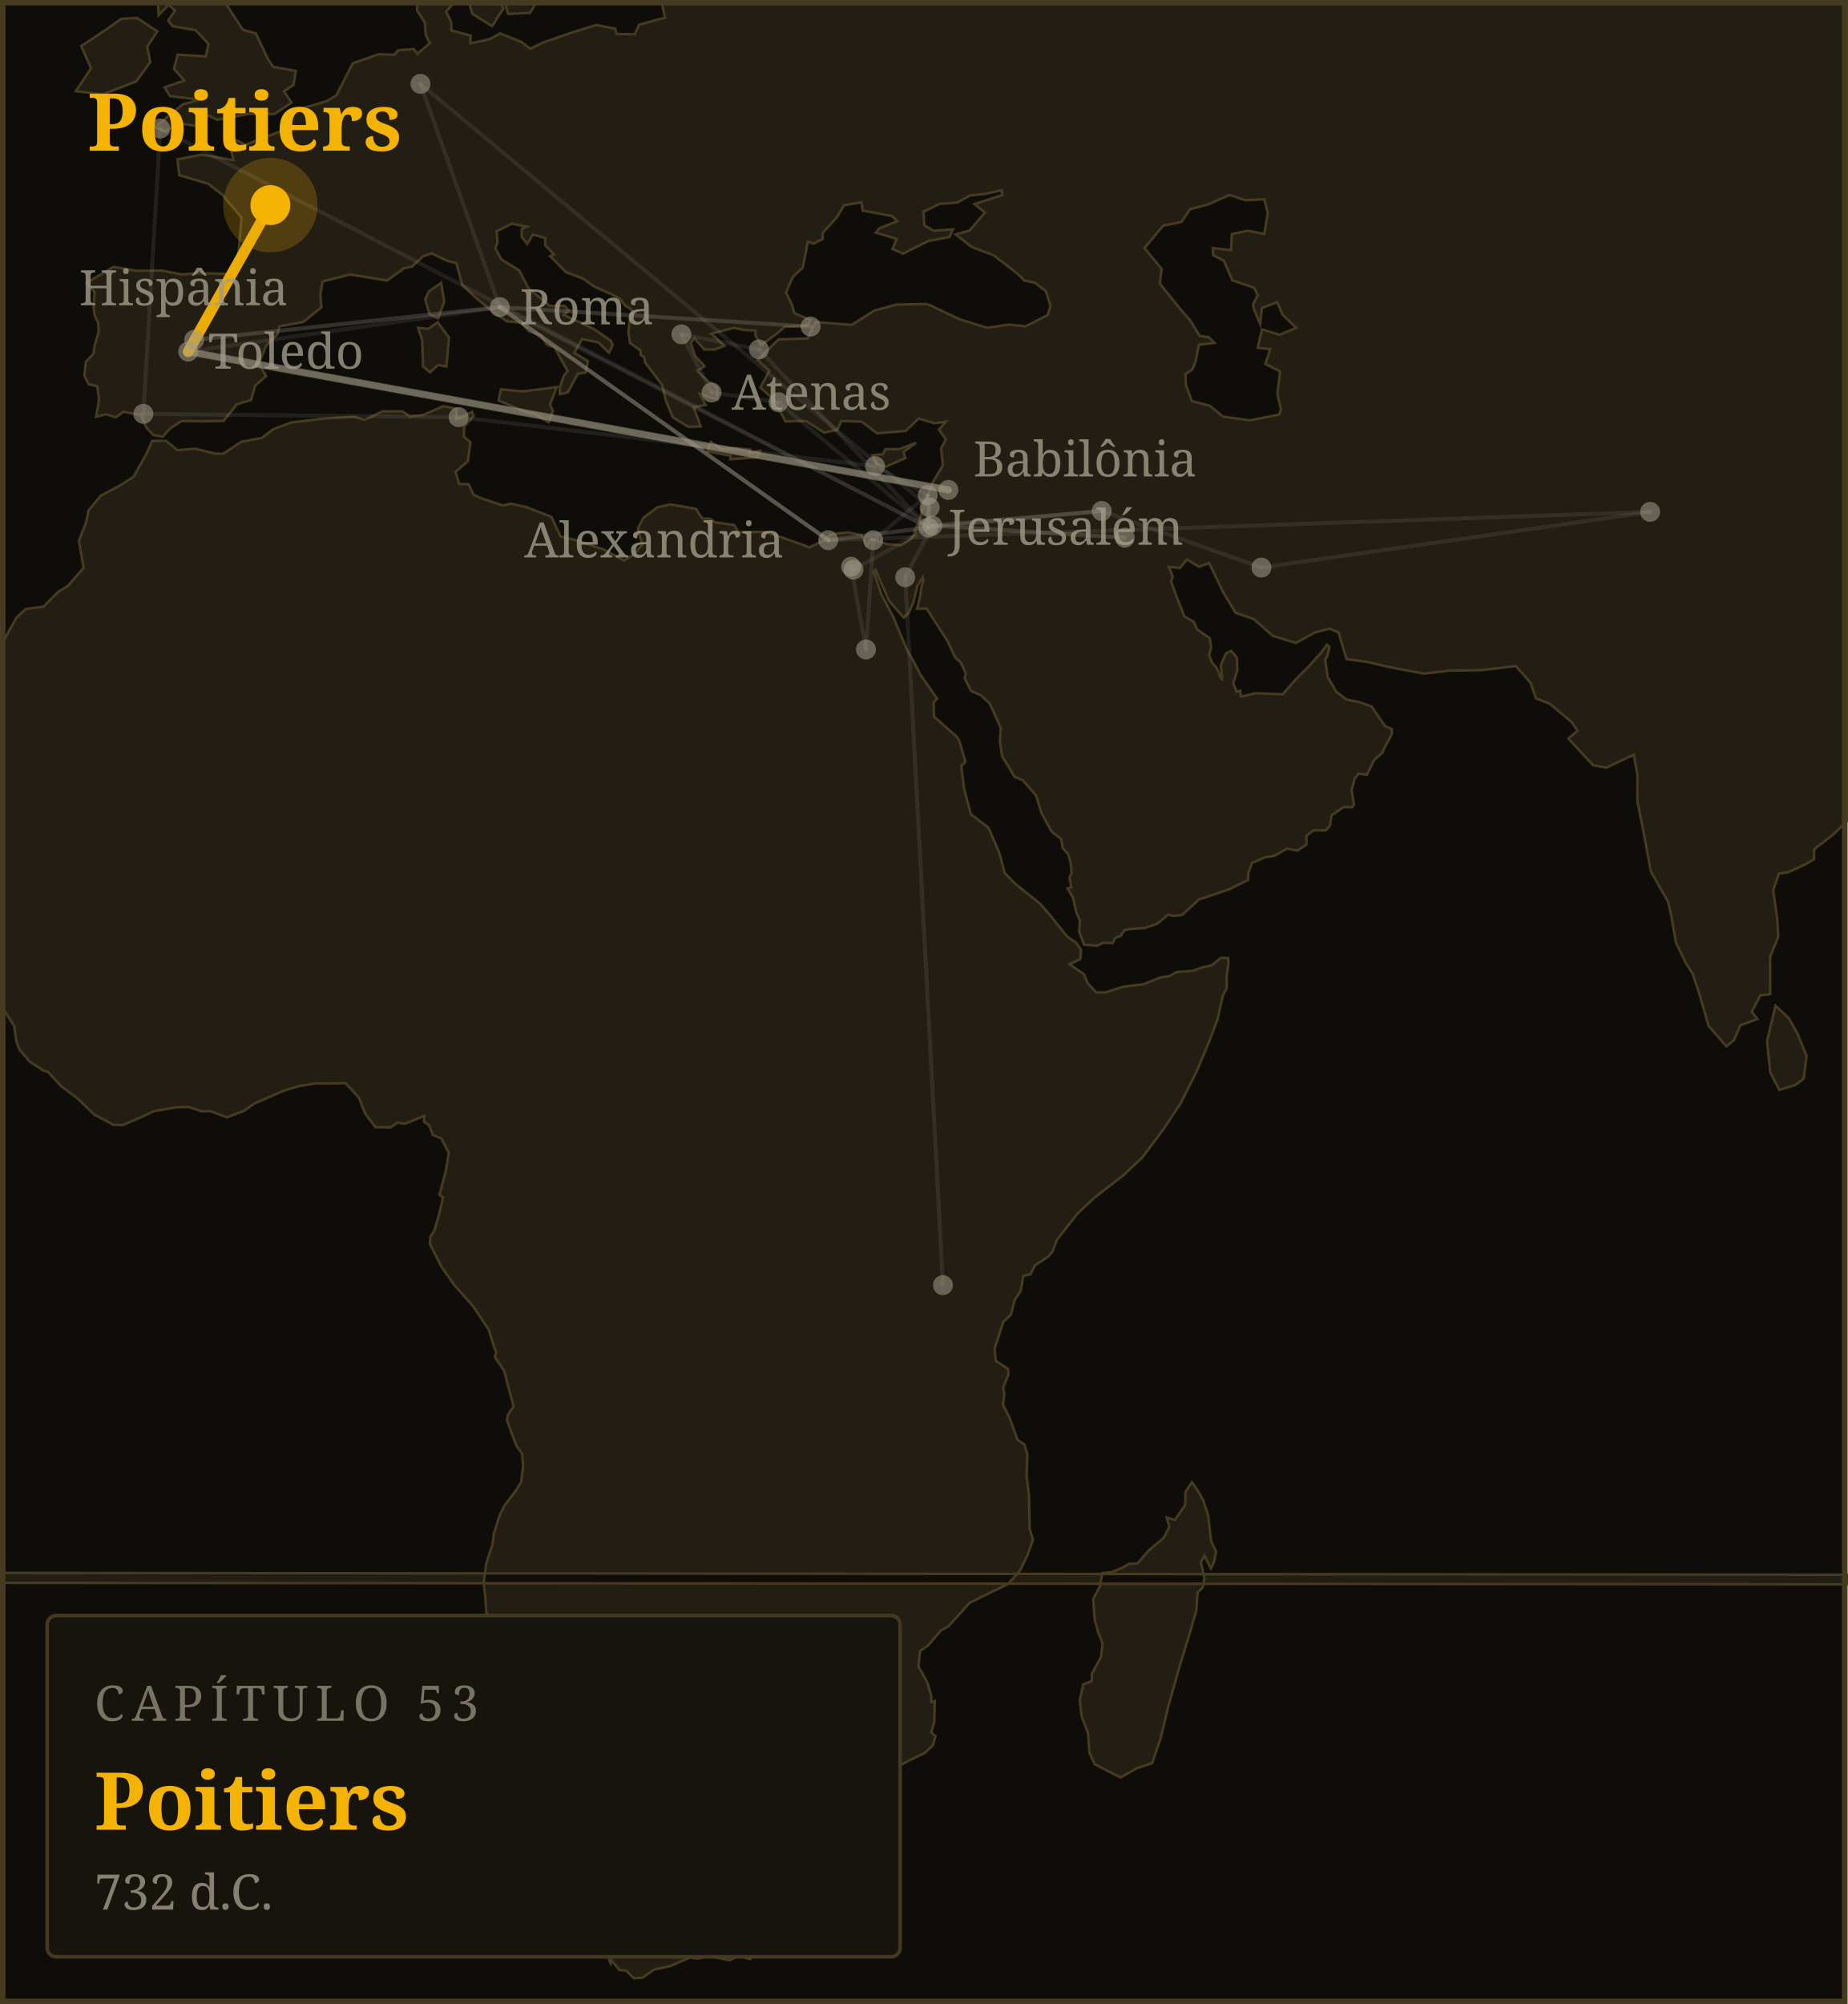
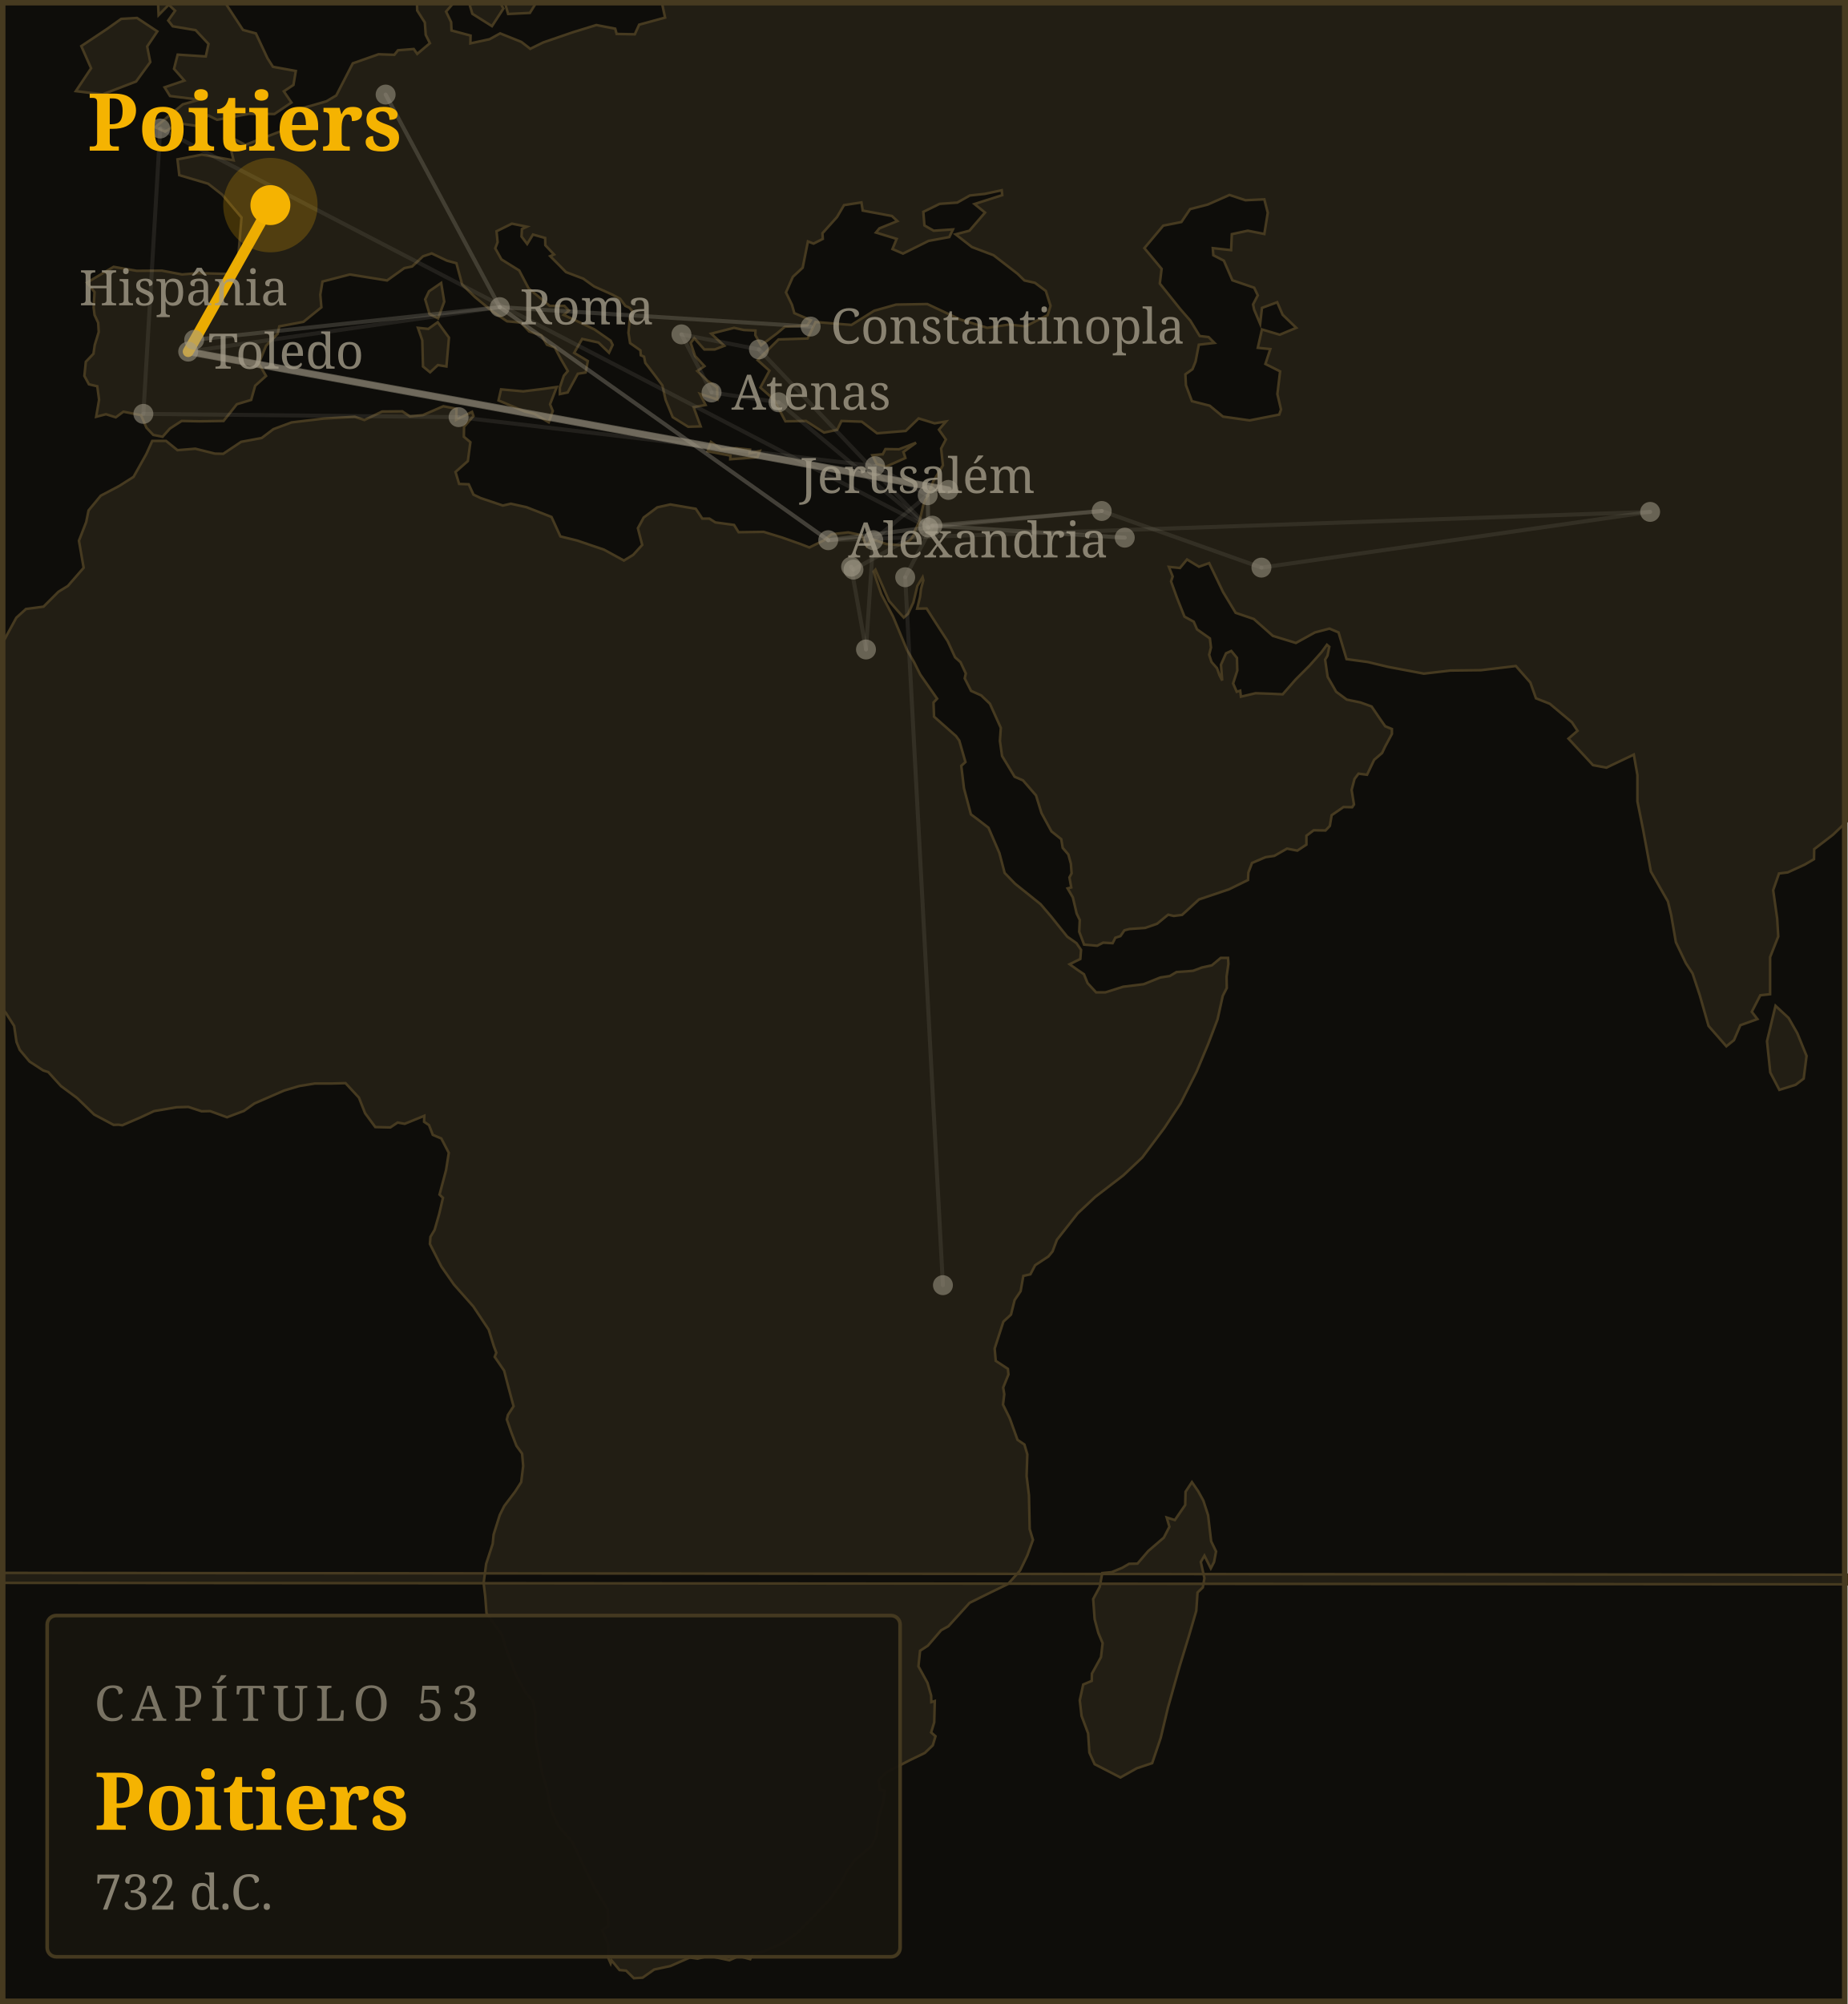
<svg xmlns="http://www.w3.org/2000/svg" viewBox="0 0 1018 1104" width="100%" role="img" aria-label="Mapa da caminhada da família até o capítulo 53">
  <rect width="1018" height="1104" fill="#0e0d0a" />
  <path d="M0.0 872.0L1018.4 872.8L1018.4 867.5L-0.0 866.5Z M665.7 834.7L667.4 849.1L670.1 854.7L669.0 860.5L667.2 864.0L663.7 857.0L661.7 860.5L663.7 869.4L662.8 874.5L659.9 877.3L659.2 887.4L655.1 901.4L650.0 918.0L643.6 940.7L639.6 957.4L634.9 971.3L626.5 974.1L617.4 979.2L611.4 976.1L603.2 971.9L600.3 965.5L599.6 954.9L596.0 945.3L595.0 936.7L596.9 928.0L601.6 926.0L601.7 922.0L606.7 912.9L607.6 905.2L605.2 899.5L603.2 892.0L602.4 880.9L606.0 874.2L607.4 866.6L612.6 866.1L618.4 863.7L622.2 861.5L626.8 861.4L632.7 854.5L641.3 847.1L644.4 841.1L642.9 836.0L647.4 837.4L653.1 829.1L653.3 821.8L656.8 816.5L660.3 821.6L663.1 826.7L665.7 834.7Z M989.5 597.6L980.5 600.4L975.5 590.8L973.7 573.6L978.4 554.1L985.6 560.8L990.4 569.2L995.5 581.7L993.9 594.2L989.5 597.6Z M504.8 243.9L497.8 249.0L498.6 251.3L498.9 252.3L488.2 257.1L483.1 255.6L480.7 250.8L485.7 250.3L486.4 250.3L487.9 247.4L495.4 247.5L504.8 243.9Z M391.8 243.5L397.5 247.6L405.6 246.9L413.3 247.7L413.0 249.8L418.7 248.4L417.4 251.9L402.4 253.0L402.5 251.0L389.9 248.6L391.8 243.5Z M306.8 213.2L303.1 222.7L304.6 226.4L302.4 232.6L294.5 228.0L289.2 226.7L274.7 220.6L276.1 214.5L288.3 215.6L298.9 214.3L306.8 213.2Z M241.2 177.5L247.4 186.0L246.0 201.9L241.3 201.1L237.0 205.1L233.1 201.9L232.7 187.5L230.3 180.6L236.0 181.2L241.2 177.5Z M244.8 166.2L241.4 175.4L236.7 173.0L234.3 164.9L236.4 160.5L243.1 155.9L244.8 166.2Z M75.0 44.9L56.5 52.0L41.8 50.2L50.2 37.6L44.8 25.4L58.9 16.0L66.8 10.4L75.5 9.9L86.7 17.3L81.1 25.6L82.8 34.2L75.0 44.9Z M277.4 4.7L271.1 14.4L260.3 7.6L258.8 2.6L268.9 0.0L274.8 0.0L277.4 4.7Z M113.4 0.0L113.1 0.3L123.8 1.1L133.9 16.5L141.0 18.4L147.4 32.1L150.4 36.8L163.0 39.1L161.7 46.8L156.4 50.3L160.6 56.5L151.2 62.8L137.3 62.7L119.6 66.0L114.8 63.6L107.9 69.3L98.3 67.9L91.0 72.5L85.5 70.1L100.7 57.5L110.0 54.9L93.7 52.9L90.7 48.1L101.6 44.4L95.9 37.9L97.9 30.1L113.4 31.1L114.9 24.2L107.8 16.6L95.2 14.5L92.7 11.3L96.5 5.9L93.0 2.6L87.4 8.3L87.0 0.0Z M1018.4 0.0L1018.4 451.6L1017.8 452.4L1010.0 459.9L999.7 467.8L999.6 473.3L994.5 476.3L985.1 480.6L980.3 481.2L977.1 490.4L979.3 506.0L979.9 515.9L975.4 527.3L975.4 547.7L970.0 548.3L965.3 557.4L968.4 561.4L959.0 564.8L955.5 573.0L951.3 576.4L941.5 565.2L936.7 548.4L932.7 536.3L929.0 530.6L923.5 519.1L920.9 504.1L919.1 496.6L909.7 480.1L905.4 456.9L902.3 441.5L902.3 427.0L900.3 415.7L885.2 422.9L877.8 421.5L864.3 406.9L869.3 402.6L866.2 397.9L854.0 387.7L846.4 384.7L843.3 376.0L835.3 366.9L816.1 369.2L799.2 369.4L784.6 371.1L765.0 367.4L753.7 364.7L742.0 363.1L737.6 348.4L732.6 346.3L724.6 348.4L714.1 354.2L701.4 350.3L690.9 341.0L680.9 337.6L674.0 326.2L666.3 310.2L660.7 312.2L654.1 308.2L650.2 312.9L644.1 312.3L646.2 317.6L645.3 320.3L648.6 329.4L652.7 339.7L657.8 342.5L659.6 346.7L666.7 351.7L667.3 356.7L666.3 360.7L667.6 364.7L670.6 368.1L672.0 372.0L673.5 374.9L672.8 366.2L675.6 359.9L678.5 358.6L681.6 362.4L681.8 369.4L679.5 376.5L681.5 381.1L683.4 380.5L683.8 383.8L691.9 381.9L700.5 382.2L706.8 382.5L713.9 374.4L721.6 366.7L728.2 359.3L731.2 355.2L732.5 356.3L731.5 361.2L730.2 363.4L731.6 372.9L736.3 381.1L742.1 385.4L749.7 387.0L755.8 389.2L760.5 396.1L763.3 400.1L767.0 401.6L767.0 404.3L763.2 411.4L761.6 414.8L757.2 418.6L753.3 426.8L748.6 426.2L746.4 429.1L744.8 435.2L746.1 443.2L745.1 444.7L740.3 444.6L733.8 449.1L732.8 455.0L730.4 457.5L723.9 457.4L719.9 460.4L719.9 465.3L714.9 468.6L709.2 467.5L702.2 471.5L697.4 472.2L689.9 475.4L687.9 480.7L687.7 484.8L677.3 489.9L660.7 495.5L651.4 504.0L646.8 504.6L643.7 503.9L637.6 508.9L631.0 511.2L622.3 511.8L619.6 512.5L617.4 515.7L614.6 516.6L613.1 519.6L607.9 519.3L604.6 521.0L597.4 520.4L594.7 513.3L595.0 506.8L593.3 503.3L591.2 494.4L588.3 489.4L590.3 488.9L589.3 483.4L590.5 481.1L590.1 475.8L588.7 470.7L585.6 467.1L584.8 462.3L579.4 458.0L573.9 447.9L570.9 438.2L563.7 429.9L559.1 427.9L552.2 416.5L551.0 408.2L551.5 401.0L545.5 387.7L540.7 383.1L535.1 380.6L531.6 373.7L532.2 371.0L529.3 364.8L526.3 362.1L522.2 353.2L515.9 343.5L510.6 335.2L505.4 335.3L507.0 328.7L507.5 324.5L508.8 319.7L508.4 318.0L505.5 322.8L503.3 331.9L500.4 338.1L498.0 340.2L494.5 336.3L489.9 331.0L482.4 313.8L481.4 314.9L485.7 327.5L492.1 339.6L499.9 358.3L503.7 364.8L507.1 371.6L516.4 384.9L514.4 387.0L514.7 394.8L526.8 405.5L528.6 408.0L532.0 419.8L529.7 421.9L531.2 434.3L535.0 448.6L539.0 451.6L544.7 456.0L550.7 469.9L553.6 480.9L559.3 486.8L573.4 498.1L579.2 504.9L584.8 511.9L588.1 516.0L593.2 519.6L595.7 523.3L595.3 528.3L589.4 531.2L593.9 534.4L597.3 536.7L599.3 541.6L604.0 546.7L609.1 546.7L618.9 543.6L630.2 542.2L639.4 538.5L644.6 537.7L648.3 535.5L654.2 535.1L657.5 534.8L662.3 533.0L667.8 531.8L672.7 527.7L676.7 527.7L676.9 531.0L675.9 538.0L676.0 544.3L673.8 548.6L670.9 561.6L665.8 575.0L659.4 590.3L650.5 607.9L641.6 621.4L629.4 637.7L619.0 647.5L603.5 659.4L593.8 668.5L582.4 683.0L580.0 689.4L577.7 692.2L570.4 697.0L567.8 702.0L563.9 702.9L562.4 711.3L559.1 716.2L557.1 724.2L552.9 728.1L548.1 742.9L548.7 749.7L555.4 754.1L555.7 757.2L552.8 764.4L553.4 768.1L552.7 773.8L556.4 781.3L560.7 793.2L564.5 795.8L566.1 801.2L565.7 813.1L567.0 823.7L567.4 842.4L569.2 848.3L566.1 856.9L562.1 865.2L555.5 872.6L546.0 877.2L534.3 883.0L522.6 895.9L518.6 898.1L511.3 906.6L507.0 909.4L506.1 918.0L511.1 927.1L513.1 934.1L513.2 937.7L515.1 937.1L514.8 948.8L513.1 954.4L515.5 956.5L514.0 961.5L509.6 965.7L501.1 969.8L488.6 976.3L484.0 980.7L484.9 985.8L487.6 986.6L486.7 992.9L484.1 1001.6L482.9 1011.6L480.2 1017.0L473.1 1023.1L471.0 1024.8L466.6 1030.9L463.7 1037.1L457.8 1045.7L446.1 1058.1L438.8 1065.3L430.9 1070.7L420.0 1075.4L414.8 1076.0L413.4 1079.3L407.1 1077.6L401.9 1079.9L390.7 1077.5L384.4 1079.0L380.1 1078.4L369.4 1083.1L360.5 1085.0L354.1 1089.5L349.3 1089.8L345.0 1085.6L341.4 1085.3L337.0 1080.0L336.5 1081.6L335.1 1078.4L335.2 1071.4L331.8 1063.3L335.1 1061.1L334.9 1051.9L328.0 1040.7L322.8 1030.5L322.8 1030.5L315.4 1014.9L307.6 1005.9L303.6 997.1L301.3 985.4L298.7 976.7L295.2 958.2L295.0 943.9L293.7 937.3L289.6 932.4L284.2 922.5L278.8 908.1L276.5 900.5L268.1 888.8L267.4 879.6L266.5 872.1L267.9 861.5L271.5 850.5L272.0 845.4L275.4 834.6L277.9 829.6L283.8 821.8L287.2 816.5L288.3 807.6L287.7 800.8L284.6 796.5L281.8 789.2L279.3 782.0L279.9 779.5L283.0 774.7L279.9 763.2L277.8 755.1L272.6 747.5L273.5 745.2L272.1 741.5L269.3 732.5L260.8 719.7L250.1 707.6L243.2 697.7L236.9 685.3L237.2 681.4L239.5 677.5L242.0 668.8L244.1 659.9L242.2 658.1L245.8 644.6L247.3 635.1L243.2 627.2L238.5 625.2L236.4 619.8L233.7 618.0L233.8 614.7L223.0 619.1L219.1 618.4L215.1 621.1L206.8 620.9L201.2 613.3L197.8 604.7L190.4 596.7L182.6 596.9L173.5 596.9L164.9 598.3L156.5 600.8L140.2 607.9L134.4 612.0L125.1 615.5L115.8 612.1L111.1 612.2L103.8 609.8L97.2 610.0L84.9 612.1L77.6 615.5L67.4 619.9L65.3 619.6L62.6 619.7L51.9 614.0L42.5 604.9L33.6 598.3L26.6 590.6L23.8 589.7L16.3 584.8L10.9 578.4L9.1 574.0L7.8 565.2L3.3 558.1L0.0 554.3L0.0 354.0L2.3 352.6L9.0 340.3L14.3 335.5L24.0 334.2L32.2 326.0L37.4 322.8L46.1 312.8L43.5 297.9L47.5 287.6L48.8 281.2L55.5 273.1L65.9 267.6L73.6 262.7L80.6 250.2L83.9 242.9L91.5 242.9L97.8 248.0L107.6 247.2L118.4 249.9L123.0 250.0L132.9 243.4L144.2 241.3L150.7 236.4L160.7 232.7L178.4 230.6L195.5 229.6L200.8 231.4L210.6 226.7L221.7 226.6L225.9 229.4L233.0 228.7L244.3 223.8L251.6 225.2L251.3 231.3L260.1 226.9L260.9 229.2L255.7 235.1L255.6 240.6L259.2 243.6L257.8 254.0L251.0 260.0L253.0 266.6L258.3 266.8L260.9 272.5L264.9 274.4L277.1 278.5L281.5 277.5L290.1 279.4L303.9 284.8L308.8 295.5L318.1 297.8L332.8 302.8L343.8 308.8L348.9 305.7L353.9 300.2L351.5 291.0L354.7 285.1L362.2 279.5L369.4 277.9L383.4 280.3L387.0 285.7L390.9 285.7L394.2 287.8L404.5 289.2L407.0 293.2L420.8 293.0L430.9 296.1L441.1 299.7L446.0 301.6L454.0 297.7L458.2 294.3L467.4 293.3L474.8 294.8L477.6 300.8L480.1 296.9L488.4 299.7L496.5 300.4L501.6 297.4L504.6 293.4L503.9 292.7L506.7 287.1L508.8 278.1L510.2 275.0L510.5 274.9L514.3 265.1L519.4 256.7L519.6 256.3L518.6 247.1L521.2 242.1L517.4 236.7L521.3 232.2L515.0 233.2L506.2 230.5L499.1 237.4L483.3 238.7L474.9 232.3L463.7 231.9L461.3 236.8L454.1 238.3L444.1 231.9L432.8 232.1L426.6 220.2L419.0 213.5L424.0 204.2L417.5 198.4L429.0 187.0L445.0 186.5L449.4 177.4L469.2 179.0L481.7 171.2L493.8 167.8L511.0 167.5L529.1 176.0L544.0 180.6L556.1 178.8L565.1 179.8L577.3 173.6L578.9 168.5L576.3 160.3L570.3 155.8L564.5 154.5L560.7 150.8L547.5 140.6L535.6 136.1L526.6 129.1L534.2 127.1L542.8 117.1L537.0 112.4L552.3 107.5L552.0 104.8L542.7 106.8L534.4 107.7L527.5 111.6L517.8 112.3L508.8 116.7L509.4 124.2L514.5 127.1L525.1 126.4L523.1 130.6L511.7 132.7L497.6 139.7L491.8 137.2L494.1 131.6L482.7 128.1L484.6 125.8L494.5 121.8L491.5 119.0L475.4 116.0L474.7 111.5L465.1 113.0L461.2 119.6L453.2 128.5L453.4 131.6L448.3 134.2L445.2 133.0L442.3 147.5L436.9 152.5L433.1 161.1L436.4 167.9L437.7 172.5L446.8 176.4L444.8 179.3L432.5 180.0L428.1 183.7L419.4 190.2L416.2 184.6L416.3 182.1L409.9 181.8L404.5 180.6L391.9 183.8L399.1 190.5L393.9 192.5L388.1 192.5L382.6 186.3L380.6 188.9L383.0 196.1L388.2 201.7L384.2 204.4L390.0 209.9L395.2 213.4L395.3 220.1L385.7 217.0L388.8 223.1L382.2 224.3L386.1 234.9L379.2 235.1L370.7 229.8L366.8 220.3L365.0 212.3L360.9 206.8L355.6 199.9L354.9 196.5L353.1 195.7L352.9 193.0L347.2 189.0L346.3 183.3L347.1 175.1L348.5 171.4L346.8 169.5L344.6 168.5L341.7 164.6L337.2 162.2L327.4 157.8L321.4 153.5L311.9 149.9L303.2 141.1L305.3 140.2L300.5 135.1L300.4 131.1L293.7 129.2L290.5 134.4L287.4 130.3L287.6 126.2L288.0 126.0L290.3 124.9L282.1 123.2L273.6 127.4L274.2 133.4L272.9 136.8L276.3 142.9L286.1 149.0L291.3 158.9L302.9 168.5L311.0 168.5L313.5 171.1L310.6 173.5L319.9 177.8L327.6 181.5L336.5 187.7L337.6 190.0L335.6 194.3L329.8 188.7L320.8 186.7L316.4 194.4L323.9 198.9L322.7 205.2L318.4 205.9L312.8 216.2L308.5 217.1L308.5 213.4L310.7 207.0L312.9 204.4L308.9 197.5L305.7 191.4L301.4 189.9L298.3 184.7L291.6 182.6L287.1 177.7L279.4 177.0L271.3 171.5L261.8 163.7L254.7 156.8L251.5 145.0L246.3 143.6L237.9 139.6L233.1 141.2L227.1 146.8L222.8 147.7L213.3 154.5L192.8 151.2L177.7 155.1L176.5 162.3L177.1 169.3L167.2 177.3L153.9 179.8L153.0 183.9L146.6 190.5L142.6 200.3L146.6 207.1L140.6 212.5L138.4 220.3L130.5 222.7L123.2 231.9L110.0 232.1L100.1 231.9L93.6 236.1L89.6 240.6L84.5 239.6L80.7 235.6L77.7 228.7L68.0 226.8L63.8 229.9L58.4 228.2L53.0 229.6L54.6 220.2L53.6 212.8L49.0 211.7L46.5 207.1L47.3 199.3L51.5 194.9L52.2 190.1L54.4 182.9L54.1 177.8L52.1 173.5L51.6 169.4L52.1 160.9L47.9 155.7L62.6 147.0L75.3 149.2L89.2 149.1L100.3 151.2L108.9 150.5L125.7 150.9L131.1 143.7L133.1 119.8L122.4 107.2L114.7 101.2L98.8 96.5L97.8 87.8L111.2 85.2L128.7 88.3L125.4 74.7L135.2 79.8L159.4 70.5L162.5 60.6L171.6 58.2L179.9 55.8L185.3 52.6L194.4 34.9L208.6 29.9L217.3 30.2L219.3 27.7L228.0 27.0L229.9 29.7L236.9 23.8L234.6 19.2L234.1 12.4L229.9 5.8L229.7 0.0L251.3 0.0L245.8 6.4L248.6 12.2L248.8 16.8L259.3 19.6L259.2 23.9L269.8 21.6L275.6 18.4L287.3 23.1L292.2 26.9L299.3 23.4L315.6 17.8L328.6 13.8L339.0 15.8L339.8 18.7L349.8 18.9L352.2 13.6L366.5 9.7L364.4 0.0L296.4 0.0L292.0 7.1L280.0 7.7L277.8 0.0Z M655.9 176.6L661.1 185.1L666.0 185.7L669.2 188.9L660.6 189.9L658.8 199.2L657.1 203.4L653.2 206.2L653.5 212.2L656.8 221.0L666.6 223.5L673.9 229.5L688.6 231.6L704.9 228.4L705.9 225.6L703.9 217.1L705.4 204.6L697.3 200.5L700.0 192.3L693.1 191.6L695.4 181.5L705.2 184.4L714.3 180.6L706.8 173.4L703.8 166.5L695.4 169.6L694.4 178.4L691.1 170.6L690.5 167.7L693.1 162.7L691.1 158.5L679.1 154.4L674.4 143.6L668.6 140.6L668.3 136.7L678.4 137.8L678.8 129.0L687.6 127.1L696.7 128.9L698.6 117.2L696.7 109.8L686.3 110.3L677.5 107.4L665.5 112.7L655.8 115.2L651.0 122.3L641.0 124.3L630.6 136.7L640.1 148.1L639.1 156.2L650.4 170.3L655.9 176.6Z" fill="#221e14" stroke="#463a20" stroke-width="1.4" />
  <path d="M519.6 708.0L498.8 318.0" fill="none" stroke="#a39b88" stroke-width="2.2" stroke-linecap="round" opacity="0.14" />
  <path d="M498.8 318.0L513.8 289.6" fill="none" stroke="#a39b88" stroke-width="2.2" stroke-linecap="round" opacity="0.14" />
  <path d="M513.8 289.6L619.8 296.2" fill="none" stroke="#a39b88" stroke-width="2.2" stroke-linecap="round" opacity="0.14" />
  <path d="M619.8 296.2L513.8 289.6" fill="none" stroke="#a39b88" stroke-width="2.2" stroke-linecap="round" opacity="0.14" />
  <path d="M513.8 289.6L607.1 281.5" fill="none" stroke="#a39b88" stroke-width="2.2" stroke-linecap="round" opacity="0.14" />
  <path d="M607.1 281.5L513.8 289.6" fill="none" stroke="#a39b88" stroke-width="2.2" stroke-linecap="round" opacity="0.14" />
  <path d="M513.8 289.6L470.3 313.8" fill="none" stroke="#a39b88" stroke-width="2.2" stroke-linecap="round" opacity="0.14" />
  <path d="M470.3 313.8L469.0 312.2" fill="none" stroke="#a39b88" stroke-width="2.2" stroke-linecap="round" opacity="0.14" />
  <path d="M469.0 312.2L477.2 357.8" fill="none" stroke="#a39b88" stroke-width="2.2" stroke-linecap="round" opacity="0.14" />
  <path d="M477.2 357.8L481.2 297.6" fill="none" stroke="#a39b88" stroke-width="2.2" stroke-linecap="round" opacity="0.14" />
  <path d="M481.2 297.6L511.2 272.8" fill="none" stroke="#a39b88" stroke-width="2.2" stroke-linecap="round" opacity="0.14" />
  <path d="M511.2 272.8L482.2 256.8" fill="none" stroke="#a39b88" stroke-width="2.2" stroke-linecap="round" opacity="0.14" />
  <path d="M482.2 256.8L252.7 229.8" fill="none" stroke="#a39b88" stroke-width="2.2" stroke-linecap="round" opacity="0.14" />
  <path d="M252.7 229.8L79.0 228.0" fill="none" stroke="#a39b88" stroke-width="2.2" stroke-linecap="round" opacity="0.14" />
  <path d="M79.0 228.0L88.3 70.8" fill="none" stroke="#a39b88" stroke-width="2.2" stroke-linecap="round" opacity="0.14" />
  <path d="M88.3 70.8L511.5 290.6" fill="none" stroke="#a39b88" stroke-width="2.2" stroke-linecap="round" opacity="0.14" />
  <path d="M511.5 290.6L511.2 272.8" fill="none" stroke="#a39b88" stroke-width="2.2" stroke-linecap="round" opacity="0.14" />
  <path d="M511.2 272.8L511.5 290.6" fill="none" stroke="#a39b88" stroke-width="2.2" stroke-linecap="round" opacity="0.14" />
  <path d="M511.5 290.6L429.0 221.6" fill="none" stroke="#a39b88" stroke-width="2.2" stroke-linecap="round" opacity="0.14" />
  <path d="M429.0 221.6L392.1 216.2" fill="none" stroke="#a39b88" stroke-width="2.2" stroke-linecap="round" opacity="0.14" />
  <path d="M392.1 216.2L375.5 184.2" fill="none" stroke="#a39b88" stroke-width="2.2" stroke-linecap="round" opacity="0.14" />
  <path d="M375.5 184.2L418.2 192.5" fill="none" stroke="#a39b88" stroke-width="2.2" stroke-linecap="round" opacity="0.14" />
  <path d="M418.2 192.5L511.5 290.6" fill="none" stroke="#a39b88" stroke-width="2.2" stroke-linecap="round" opacity="0.14" />
  <path d="M511.5 290.6L607.1 281.5" fill="none" stroke="#a39b88" stroke-width="2.2" stroke-linecap="round" opacity="0.14" />
  <path d="M607.1 281.5L695.1 312.7" fill="none" stroke="#a39b88" stroke-width="2.2" stroke-linecap="round" opacity="0.14" />
  <path d="M695.1 312.7L909.3 282.0" fill="none" stroke="#a39b88" stroke-width="2.2" stroke-linecap="round" opacity="0.14" />
  <path d="M909.3 282.0L456.4 297.6" fill="none" stroke="#a39b88" stroke-width="2.2" stroke-linecap="round" opacity="0.14" />
  <path d="M456.4 297.6L511.5 290.6" fill="none" stroke="#a39b88" stroke-width="2.2" stroke-linecap="round" opacity="0.14" />
  <path d="M511.5 290.6L456.4 297.6" fill="none" stroke="#a39b88" stroke-width="2.2" stroke-linecap="round" opacity="0.14" />
  <path d="M456.4 297.6L275.4 169.2" fill="none" stroke="#a39b88" stroke-width="2.2" stroke-linecap="round" opacity="0.14" />
-   <path d="M275.4 169.2L456.4 297.6" fill="none" stroke="#a39b88" stroke-width="2.2" stroke-linecap="round" opacity="0.14" />
-   <path d="M456.4 297.6L275.4 169.2" fill="none" stroke="#a39b88" stroke-width="2.2" stroke-linecap="round" opacity="0.14" />
-   <path d="M275.4 169.2L231.7 46.2" fill="none" stroke="#a39b88" stroke-width="2.2" stroke-linecap="round" opacity="0.14" />
-   <path d="M231.7 46.2L512.3 279.6" fill="none" stroke="#a39b88" stroke-width="2.2" stroke-linecap="round" opacity="0.14" />
-   <path d="M512.3 279.6L511.5 290.6" fill="none" stroke="#a39b88" stroke-width="2.2" stroke-linecap="round" opacity="0.14" />
-   <path d="M511.5 290.6L275.4 169.2" fill="none" stroke="#a39b88" stroke-width="2.2" stroke-linecap="round" opacity="0.14" />
+   <path d="M275.4 169.2L212.5 52.1" fill="none" stroke="#a39b88" stroke-width="2.2" stroke-linecap="round" opacity="0.14" />
+   <path d="M212.5 52.1L275.4 169.2" fill="none" stroke="#a39b88" stroke-width="2.2" stroke-linecap="round" opacity="0.14" />
  <path d="M275.4 169.2L456.4 297.6" fill="none" stroke="#a39b88" stroke-width="2.2" stroke-linecap="round" opacity="0.14" />
  <path d="M456.4 297.6L275.4 169.2" fill="none" stroke="#a39b88" stroke-width="2.2" stroke-linecap="round" opacity="0.14" />
  <path d="M275.4 169.2L446.7 179.9" fill="none" stroke="#a39b88" stroke-width="2.2" stroke-linecap="round" opacity="0.14" />
  <path d="M446.7 179.9L275.4 169.2" fill="none" stroke="#a39b88" stroke-width="2.2" stroke-linecap="round" opacity="0.14" />
  <path d="M275.4 169.2L107.0 187.2" fill="none" stroke="#a39b88" stroke-width="2.2" stroke-linecap="round" opacity="0.14" />
  <path d="M107.0 187.2L275.4 169.2" fill="none" stroke="#a39b88" stroke-width="2.2" stroke-linecap="round" opacity="0.14" />
  <path d="M275.4 169.2L103.7 193.7" fill="none" stroke="#a39b88" stroke-width="2.2" stroke-linecap="round" opacity="0.14" />
  <path d="M103.7 193.7L522.6 269.9" fill="none" stroke="#a39b88" stroke-width="3.2" stroke-linecap="round" opacity="0.3" />
  <path d="M522.6 269.9L103.7 193.7" fill="none" stroke="#a39b88" stroke-width="4.0" stroke-linecap="round" opacity="0.5" />
  <path d="M103.7 193.7L149.0 113.0" fill="none" stroke="#f5b301" stroke-width="6.0" stroke-linecap="round" opacity="0.95" />
  <circle cx="149.0" cy="113.0" r="26" fill="#f5b301" opacity="0.22" />
  <circle cx="149.0" cy="113.0" r="11" fill="#f5b301" />
  <circle cx="275.4" cy="169.2" r="5.5" fill="#a39b88" opacity="0.55" />
+   <circle cx="456.4" cy="297.6" r="5.5" fill="#a39b88" opacity="0.55" />
  <circle cx="511.5" cy="290.6" r="5.5" fill="#a39b88" opacity="0.55" />
-   <circle cx="456.4" cy="297.6" r="5.5" fill="#a39b88" opacity="0.55" />
+   <circle cx="513.8" cy="289.6" r="5.5" fill="#a39b88" opacity="0.55" />
  <circle cx="392.1" cy="216.2" r="5.5" fill="#a39b88" opacity="0.55" />
-   <circle cx="513.8" cy="289.6" r="5.5" fill="#a39b88" opacity="0.55" />
  <circle cx="103.7" cy="193.7" r="5.5" fill="#a39b88" opacity="0.55" />
  <circle cx="607.1" cy="281.5" r="5.5" fill="#a39b88" opacity="0.55" />
  <circle cx="511.2" cy="272.8" r="5.5" fill="#a39b88" opacity="0.55" />
  <circle cx="522.6" cy="269.9" r="5.5" fill="#a39b88" opacity="0.55" />
  <circle cx="107.0" cy="187.2" r="5.5" fill="#a39b88" opacity="0.55" />
  <circle cx="446.7" cy="179.9" r="5.5" fill="#a39b88" opacity="0.55" />
-   <circle cx="512.3" cy="279.6" r="5.5" fill="#a39b88" opacity="0.55" />
-   <circle cx="231.7" cy="46.2" r="5.5" fill="#a39b88" opacity="0.55" />
+   <circle cx="212.5" cy="52.1" r="5.5" fill="#a39b88" opacity="0.55" />
  <circle cx="909.3" cy="282.0" r="5.5" fill="#a39b88" opacity="0.55" />
  <circle cx="695.1" cy="312.7" r="5.5" fill="#a39b88" opacity="0.55" />
  <circle cx="418.2" cy="192.5" r="5.5" fill="#a39b88" opacity="0.55" />
  <circle cx="375.5" cy="184.2" r="5.5" fill="#a39b88" opacity="0.55" />
  <circle cx="429.0" cy="221.6" r="5.5" fill="#a39b88" opacity="0.55" />
  <circle cx="88.3" cy="70.8" r="5.5" fill="#a39b88" opacity="0.55" />
  <circle cx="79.0" cy="228.0" r="5.5" fill="#a39b88" opacity="0.55" />
  <circle cx="252.7" cy="229.8" r="5.5" fill="#a39b88" opacity="0.55" />
  <circle cx="482.2" cy="256.8" r="5.5" fill="#a39b88" opacity="0.55" />
  <circle cx="481.2" cy="297.6" r="5.5" fill="#a39b88" opacity="0.55" />
  <circle cx="477.2" cy="357.8" r="5.5" fill="#a39b88" opacity="0.55" />
  <circle cx="469.0" cy="312.2" r="5.5" fill="#a39b88" opacity="0.55" />
  <circle cx="470.3" cy="313.8" r="5.5" fill="#a39b88" opacity="0.55" />
  <circle cx="619.8" cy="296.2" r="5.5" fill="#a39b88" opacity="0.55" />
  <circle cx="498.8" cy="318.0" r="5.5" fill="#a39b88" opacity="0.55" />
  <circle cx="519.6" cy="708.0" r="5.5" fill="#a39b88" opacity="0.55" />
  <text x="48.2" y="83.0" font-family="Georgia,serif" font-size="44" font-weight="bold" fill="#f5b301">Poitiers</text>
  <text x="286.4" y="178.7" font-family="Georgia,serif" font-size="27" fill="#a39b88" opacity="0.8">Roma</text>
-   <text x="522.5" y="300.1" font-family="Georgia,serif" font-size="27" fill="#a39b88" opacity="0.8">Jerusalém</text>
-   <text x="288.9" y="307.1" font-family="Georgia,serif" font-size="27" fill="#a39b88" opacity="0.8">Alexandria</text>
+   <text x="467.4" y="307.1" font-family="Georgia,serif" font-size="27" fill="#a39b88" opacity="0.8">Alexandria</text>
+   <text x="440.7" y="271.6" font-family="Georgia,serif" font-size="27" fill="#a39b88" opacity="0.8">Jerusalém</text>
  <text x="403.1" y="225.7" font-family="Georgia,serif" font-size="27" fill="#a39b88" opacity="0.8">Atenas</text>
  <text x="114.7" y="203.1" font-family="Georgia,serif" font-size="27" fill="#a39b88" opacity="0.8">Toledo</text>
-   <text x="536.3" y="262.5" font-family="Georgia,serif" font-size="27" fill="#a39b88" opacity="0.8">Babilônia</text>
  <text x="43.6" y="168.2" font-family="Georgia,serif" font-size="27" fill="#a39b88" opacity="0.8">Hispânia</text>
+   <text x="457.7" y="189.3" font-family="Georgia,serif" font-size="27" fill="#a39b88" opacity="0.8">Constantinopla</text>
  <rect x="26" y="890" width="470" height="188" rx="5" fill="#16140e" stroke="#463a20" stroke-width="2" opacity="0.96" />
  <text x="52" y="948" font-family="Georgia,serif" font-size="27" letter-spacing="4" fill="#a39b88" opacity="0.7">CAPÍTULO 53</text>
  <text x="52" y="1008" font-family="Georgia,serif" font-size="44" font-weight="bold" fill="#f5b301">Poitiers</text>
  <text x="52" y="1052" font-family="Georgia,serif" font-size="27" fill="#a39b88" opacity="0.8">732 d.C.</text>
  <rect x="1.5" y="1.5" width="1015" height="1101" fill="none" stroke="#463a20" stroke-width="3" />
</svg>
